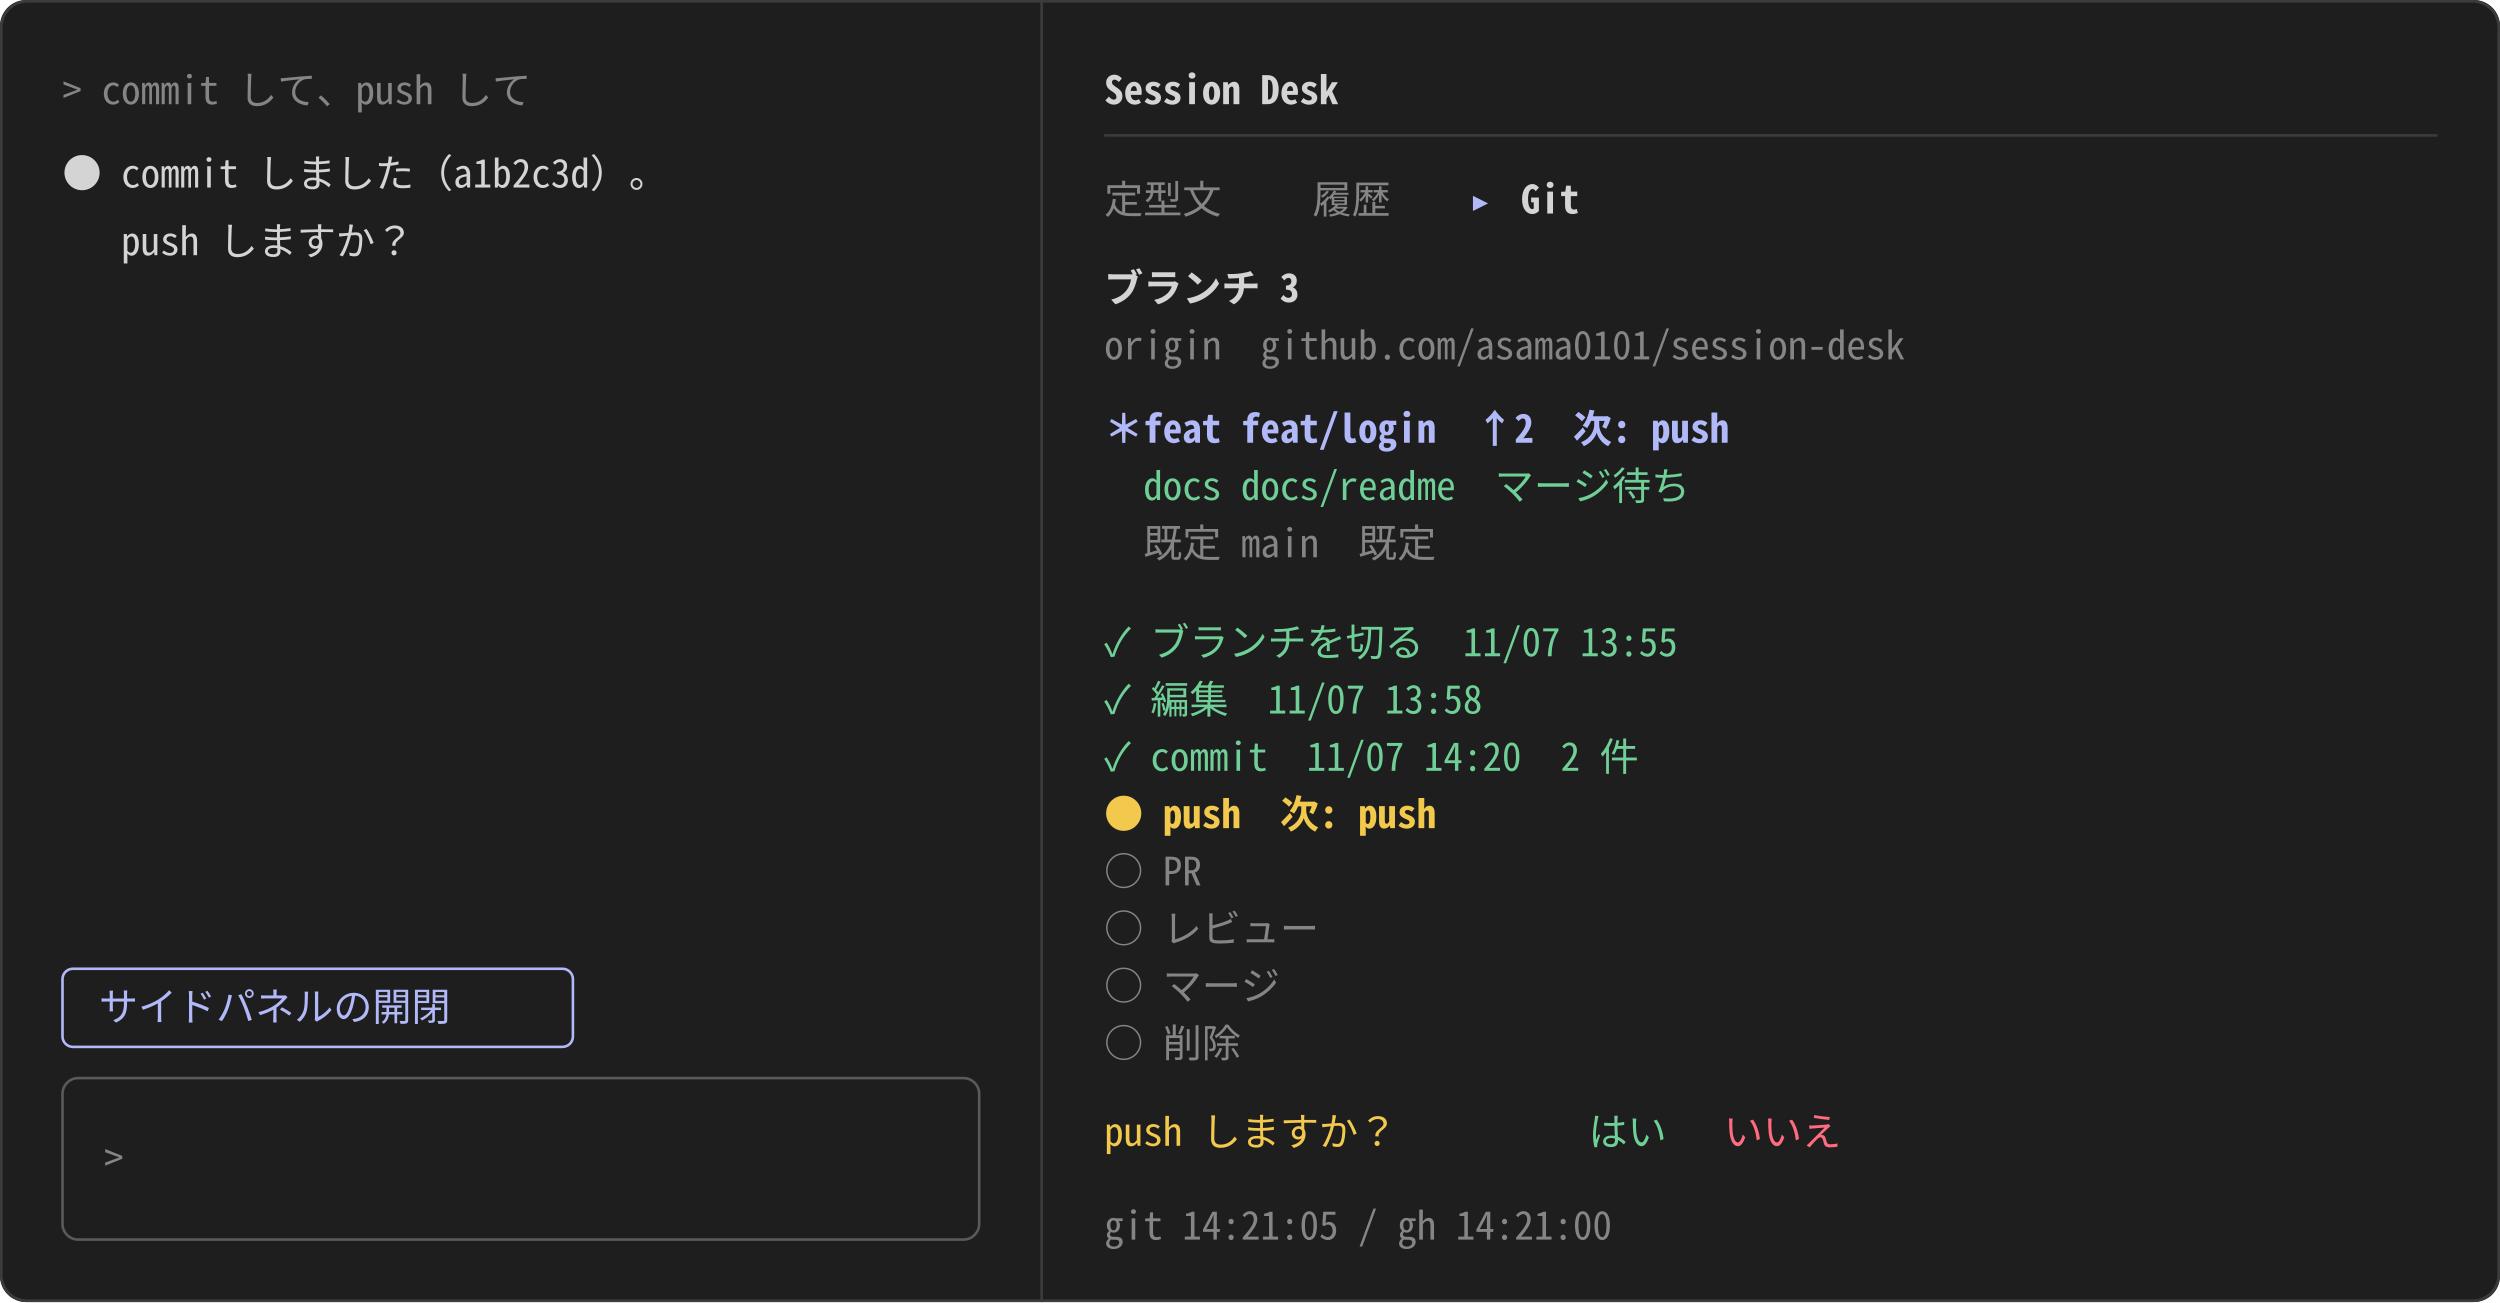
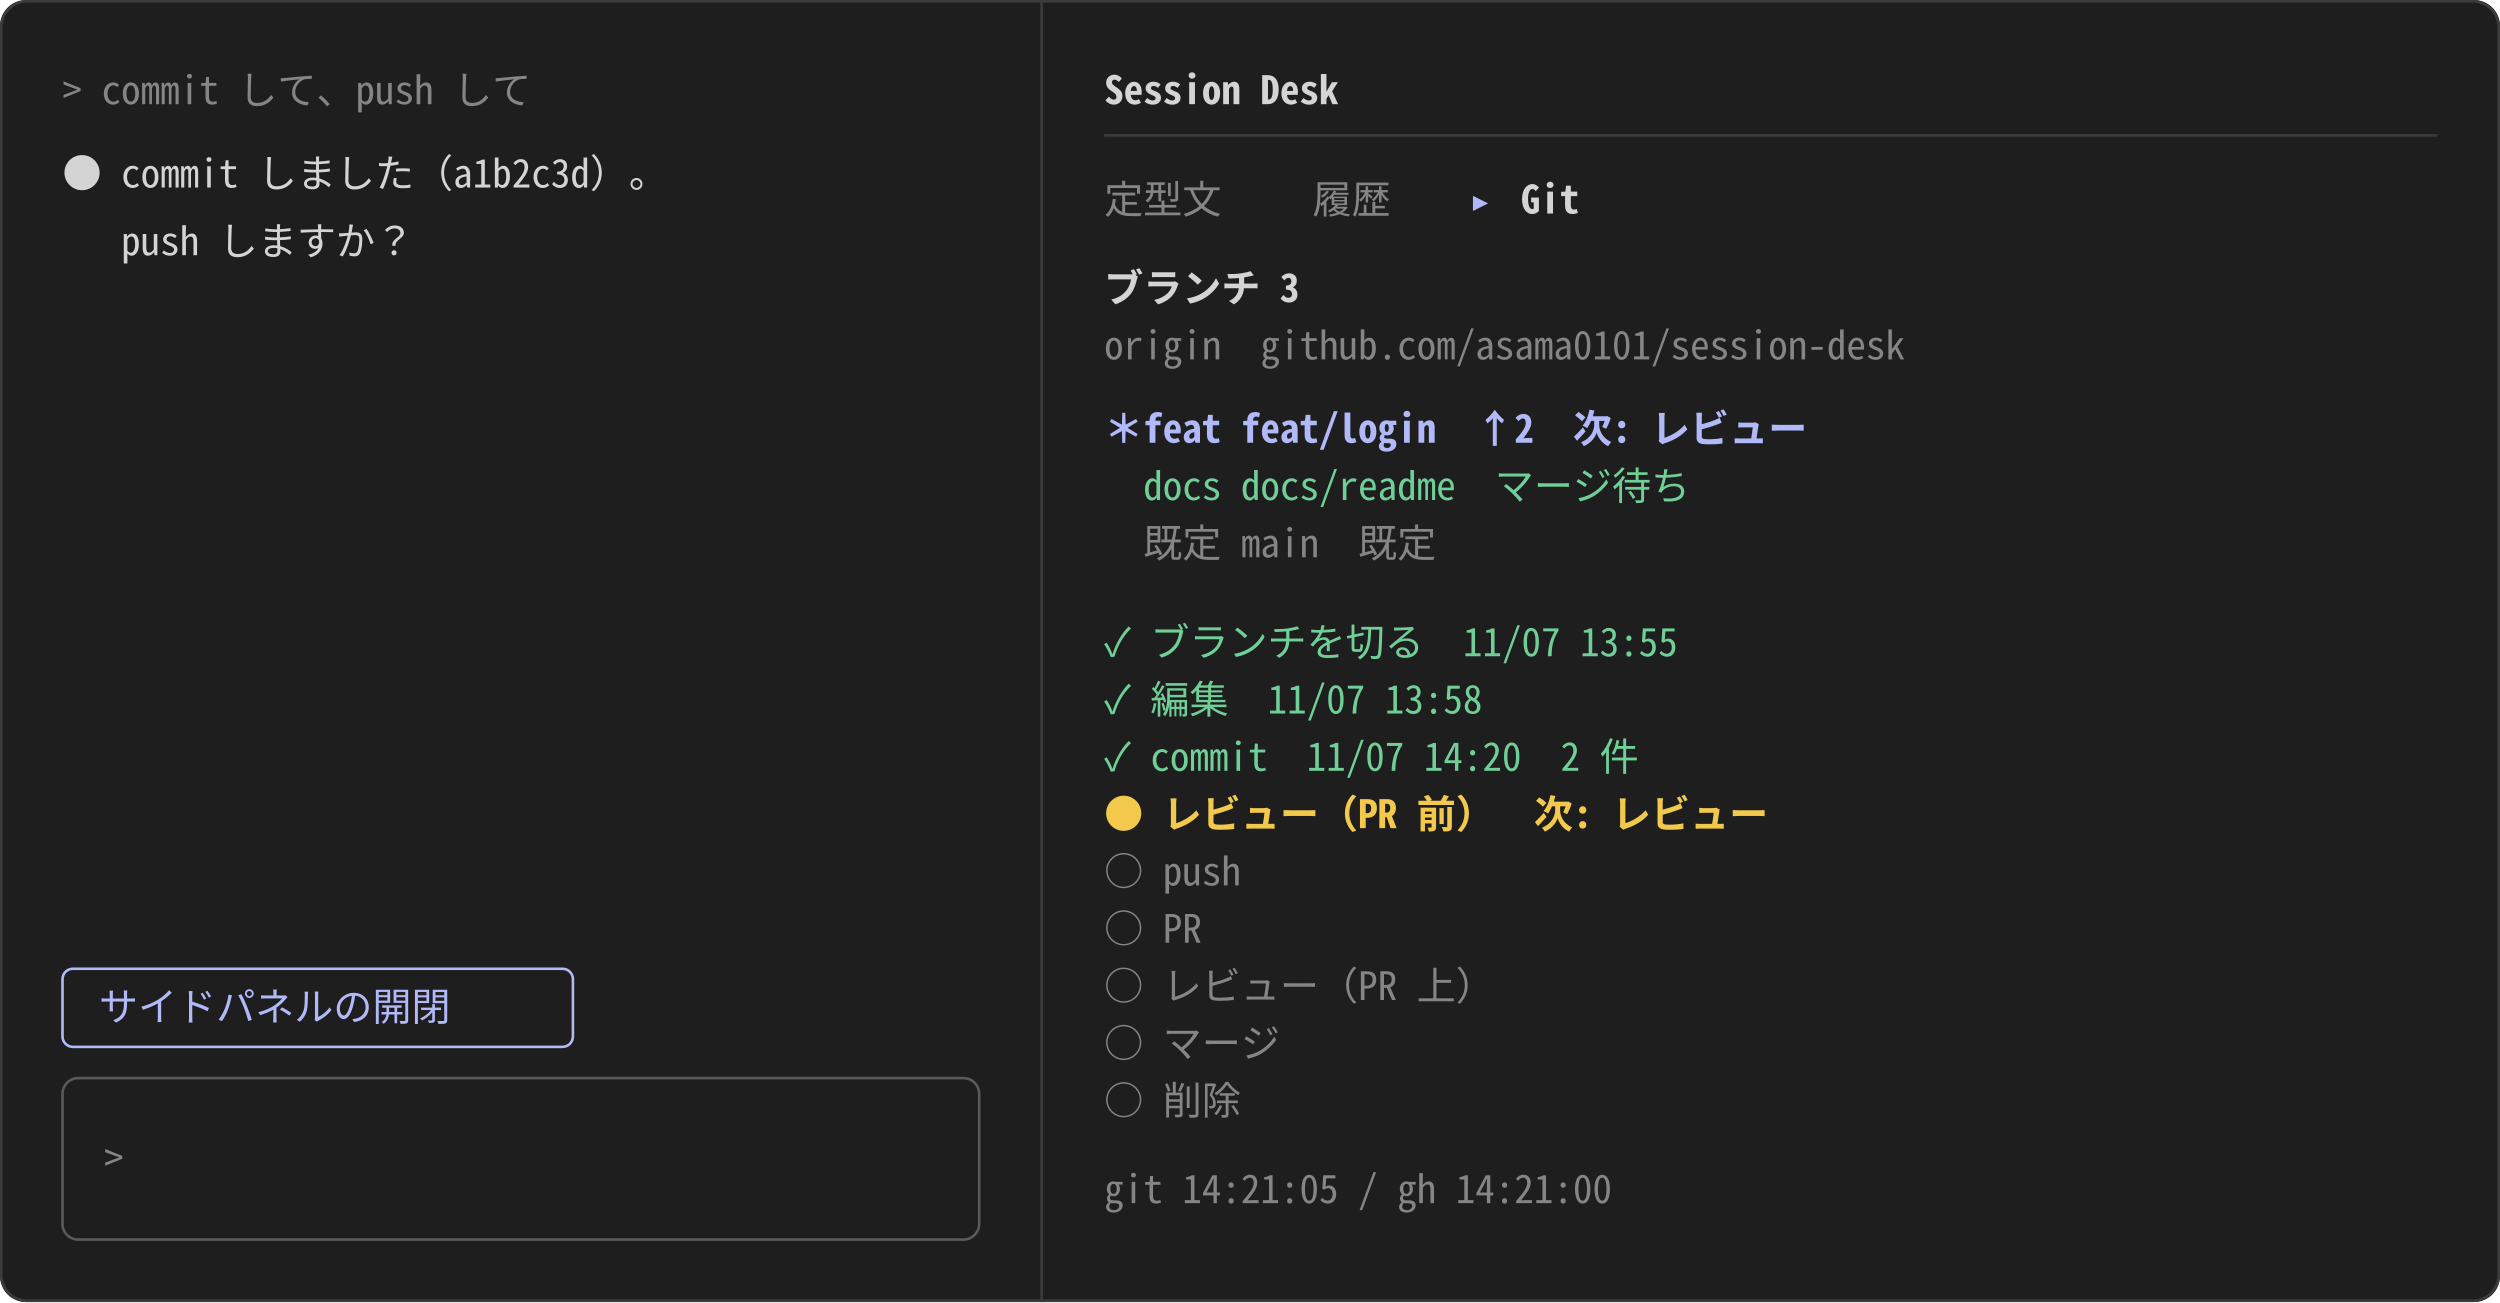
<svg xmlns="http://www.w3.org/2000/svg" xml:space="preserve" viewBox="0 0 960 500" width="960" height="500" role="img" aria-labelledby="t d" font-family="Consolas, 'Cascadia Mono', 'Noto Sans Mono CJK JP', 'MS Gothic', monospace" font-size="15">
  <rect x="0" y="0" width="960" height="500" rx="10" fill="#1e1e1e" />
  <rect x="0.5" y="0.5" width="959" height="499" rx="10" fill="none" stroke="#3c3c3c" />
  <text x="24" y="40" fill="#858585">&gt; commit して、push して</text>
  <text x="24" y="72" fill="#d4d4d4">● commit しました（a1b2c3d）。</text>
  <text x="24" y="98" fill="#d4d4d4">   push しますか？</text>
  <rect x="24" y="372" width="196" height="30" rx="4" fill="none" stroke="#b1b9f9" />
  <text x="38" y="392" fill="#b1b9f9">サイドパネルの開閉</text>
  <rect x="24" y="414" width="352" height="62" rx="6" fill="none" stroke="#5a5a5a" />
  <text x="40" y="450" fill="#858585">&gt;</text>
  <line x1="400" y1="0" x2="400" y2="500" stroke="#3c3c3c" />
  <text x="424" y="40" fill="#d4d4d4" font-weight="bold">Session Desk</text>
  <line x1="424" y1="52" x2="936" y2="52" stroke="#3c3c3c" />
  <text x="424" y="82" fill="#858585">定型文</text>
  <text x="504" y="82" fill="#858585">履歴</text>
  <text x="564" y="82" fill="#b1b9f9">▸</text>
  <text x="584" y="82" fill="#d4d4d4" font-weight="bold">Git</text>
  <text x="424" y="116" fill="#d4d4d4" font-weight="bold">ブランチ 3</text>
  <text x="424" y="138" fill="#858585">origin  github.com/asama0101/session-desk</text>
-   <text x="424" y="170" fill="#b1b9f9" font-weight="bold">＊feat feat/login  ↑2  次: push</text>
+   <text x="424" y="170" fill="#b1b9f9" font-weight="bold">＊feat feat/login  ↑2  次: レビュー</text>
  <text x="424" y="192" fill="#6fcf97">　docs docs/readme  マージ待ち</text>
  <text x="424" y="214" fill="#858585">　既定 main  既定</text>
  <text x="424" y="252" fill="#6fcf97">✓ ブランチを切る  11/07 13:55</text>
  <text x="424" y="274" fill="#6fcf97">✓ 編集  11/07 13:58</text>
  <text x="424" y="296" fill="#6fcf97">✓ commit  11/07 14:20  2 件</text>
-   <text x="424" y="318" fill="#f2c94c" font-weight="bold">● push  次: push</text>
-   <text x="424" y="340" fill="#858585">○ PR</text>
-   <text x="424" y="362" fill="#858585">○ レビュー</text>
-   <text x="424" y="384" fill="#858585">○ マージ</text>
-   <text x="424" y="406" fill="#858585">○ 削除</text>
-   <text x="424" y="440" fill="#f2c94c">push しますか？</text>
-   <text x="610" y="440" fill="#6fcf97">はい</text>
-   <text x="662" y="440" fill="#ff6b80">いいえ</text>
-   <text x="424" y="476" fill="#858585">git 14:21:05 / gh 14:21:00</text>
+   <text x="424" y="318" fill="#f2c94c" font-weight="bold">● レビュー（PR 前）  次: レビュー</text>
+   <text x="424" y="340" fill="#858585">○ push</text>
+   <text x="424" y="362" fill="#858585">○ PR</text>
+   <text x="424" y="384" fill="#858585">○ レビュー（PR 上）</text>
+   <text x="424" y="406" fill="#858585">○ マージ</text>
+   <text x="424" y="428" fill="#858585">○ 削除</text>
+   <text x="424" y="462" fill="#858585">git 14:21:05 / gh 14:21:00</text>
</svg>
